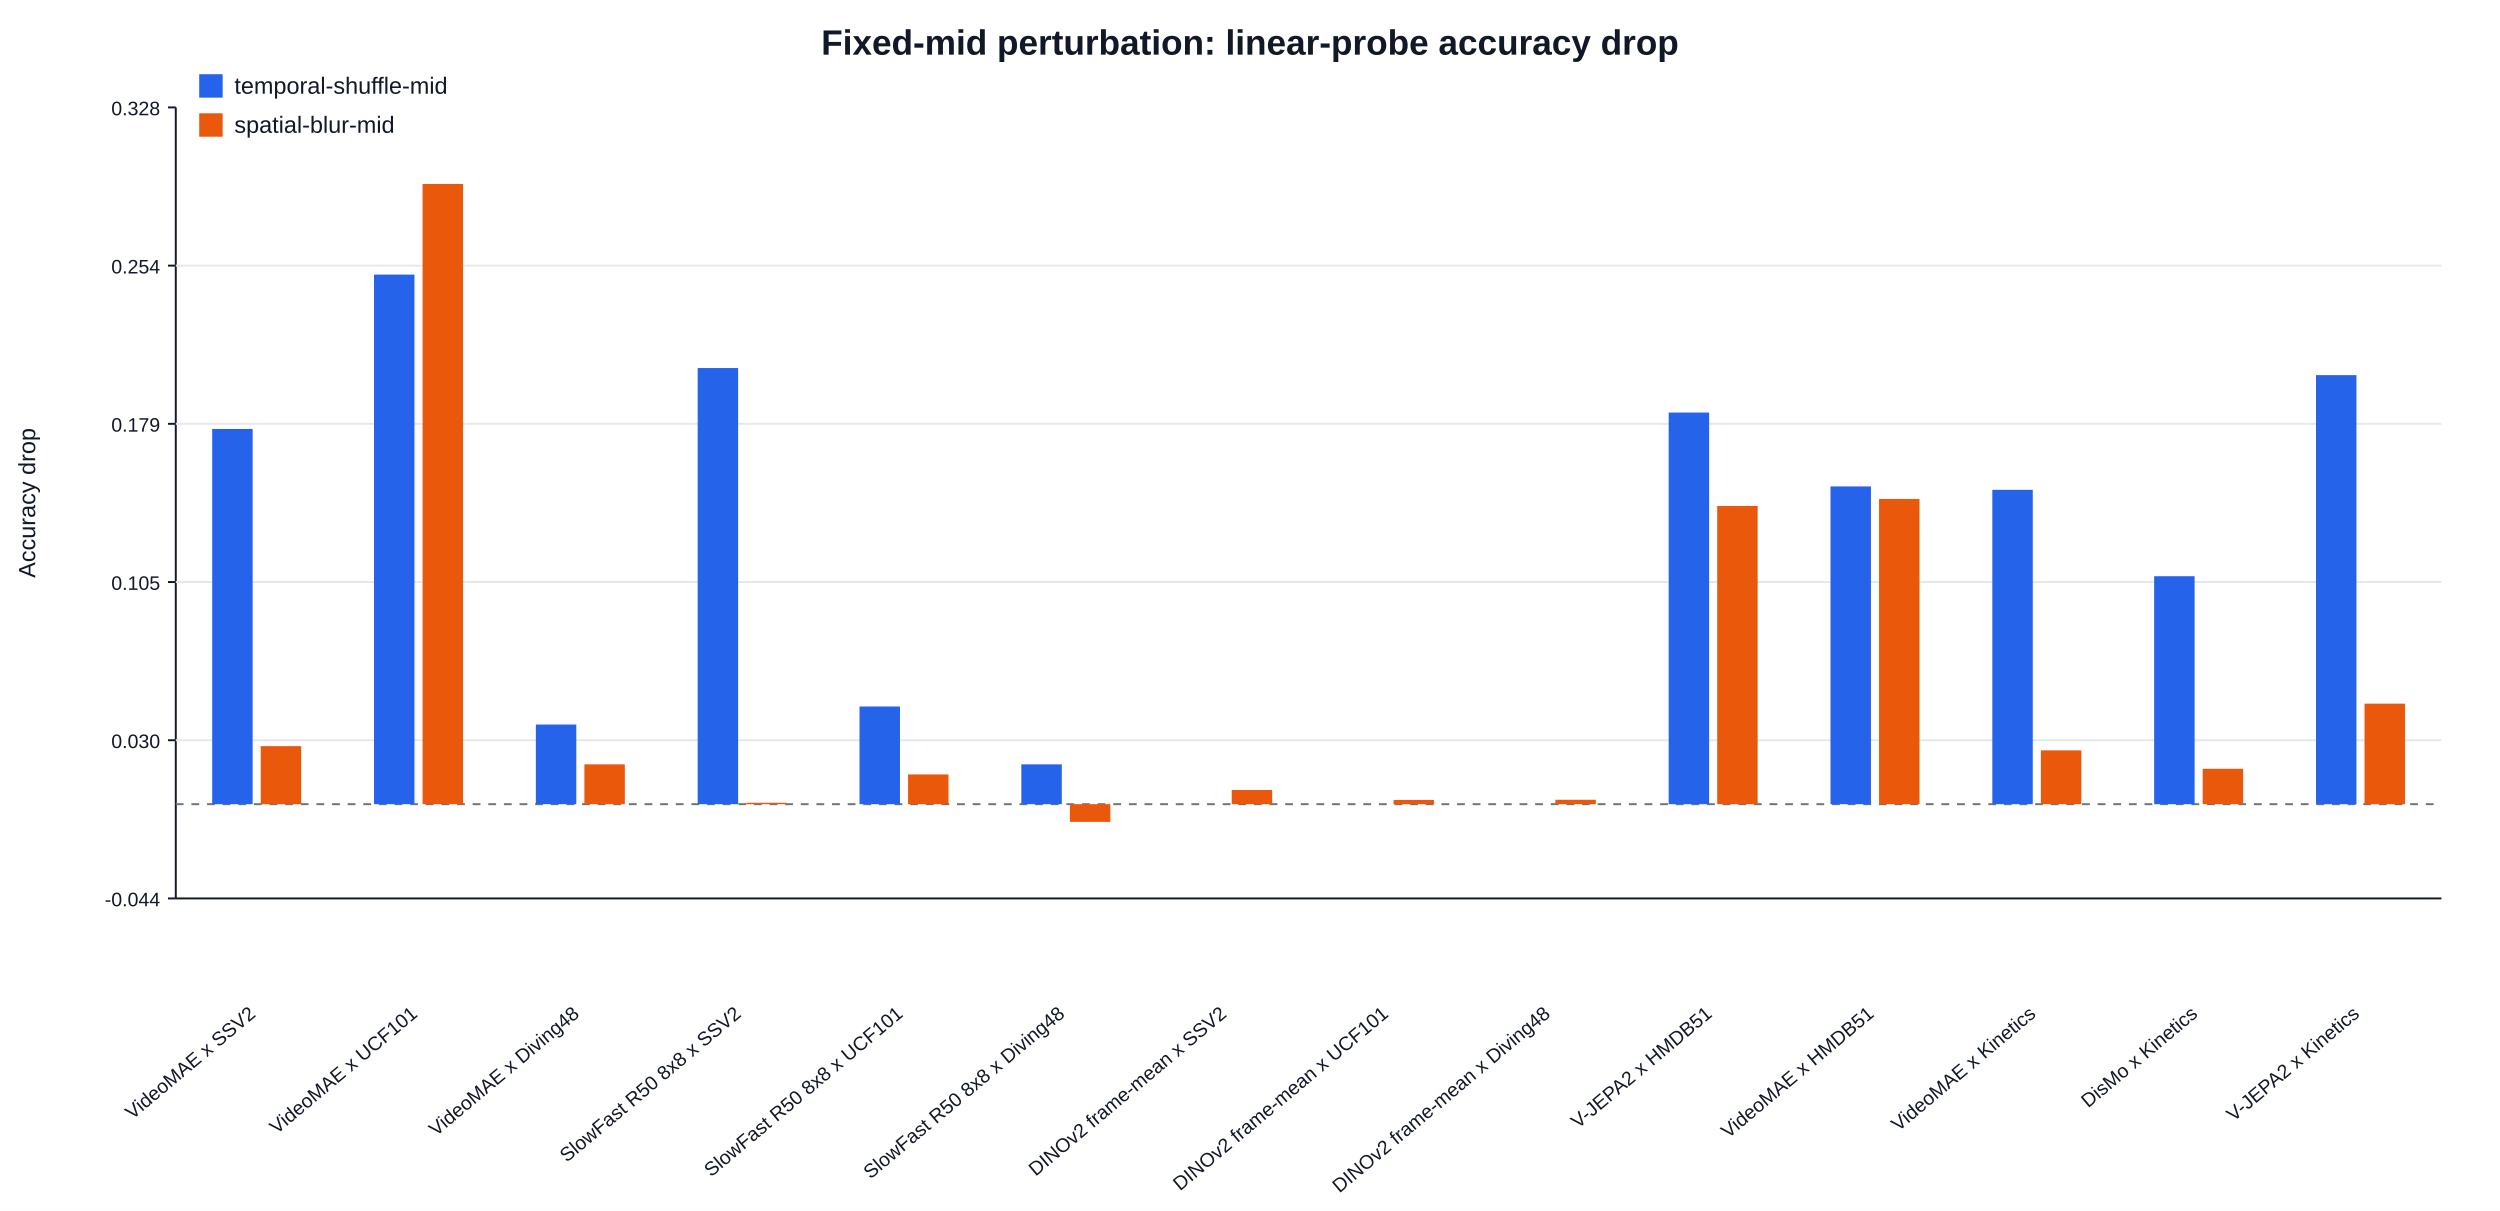
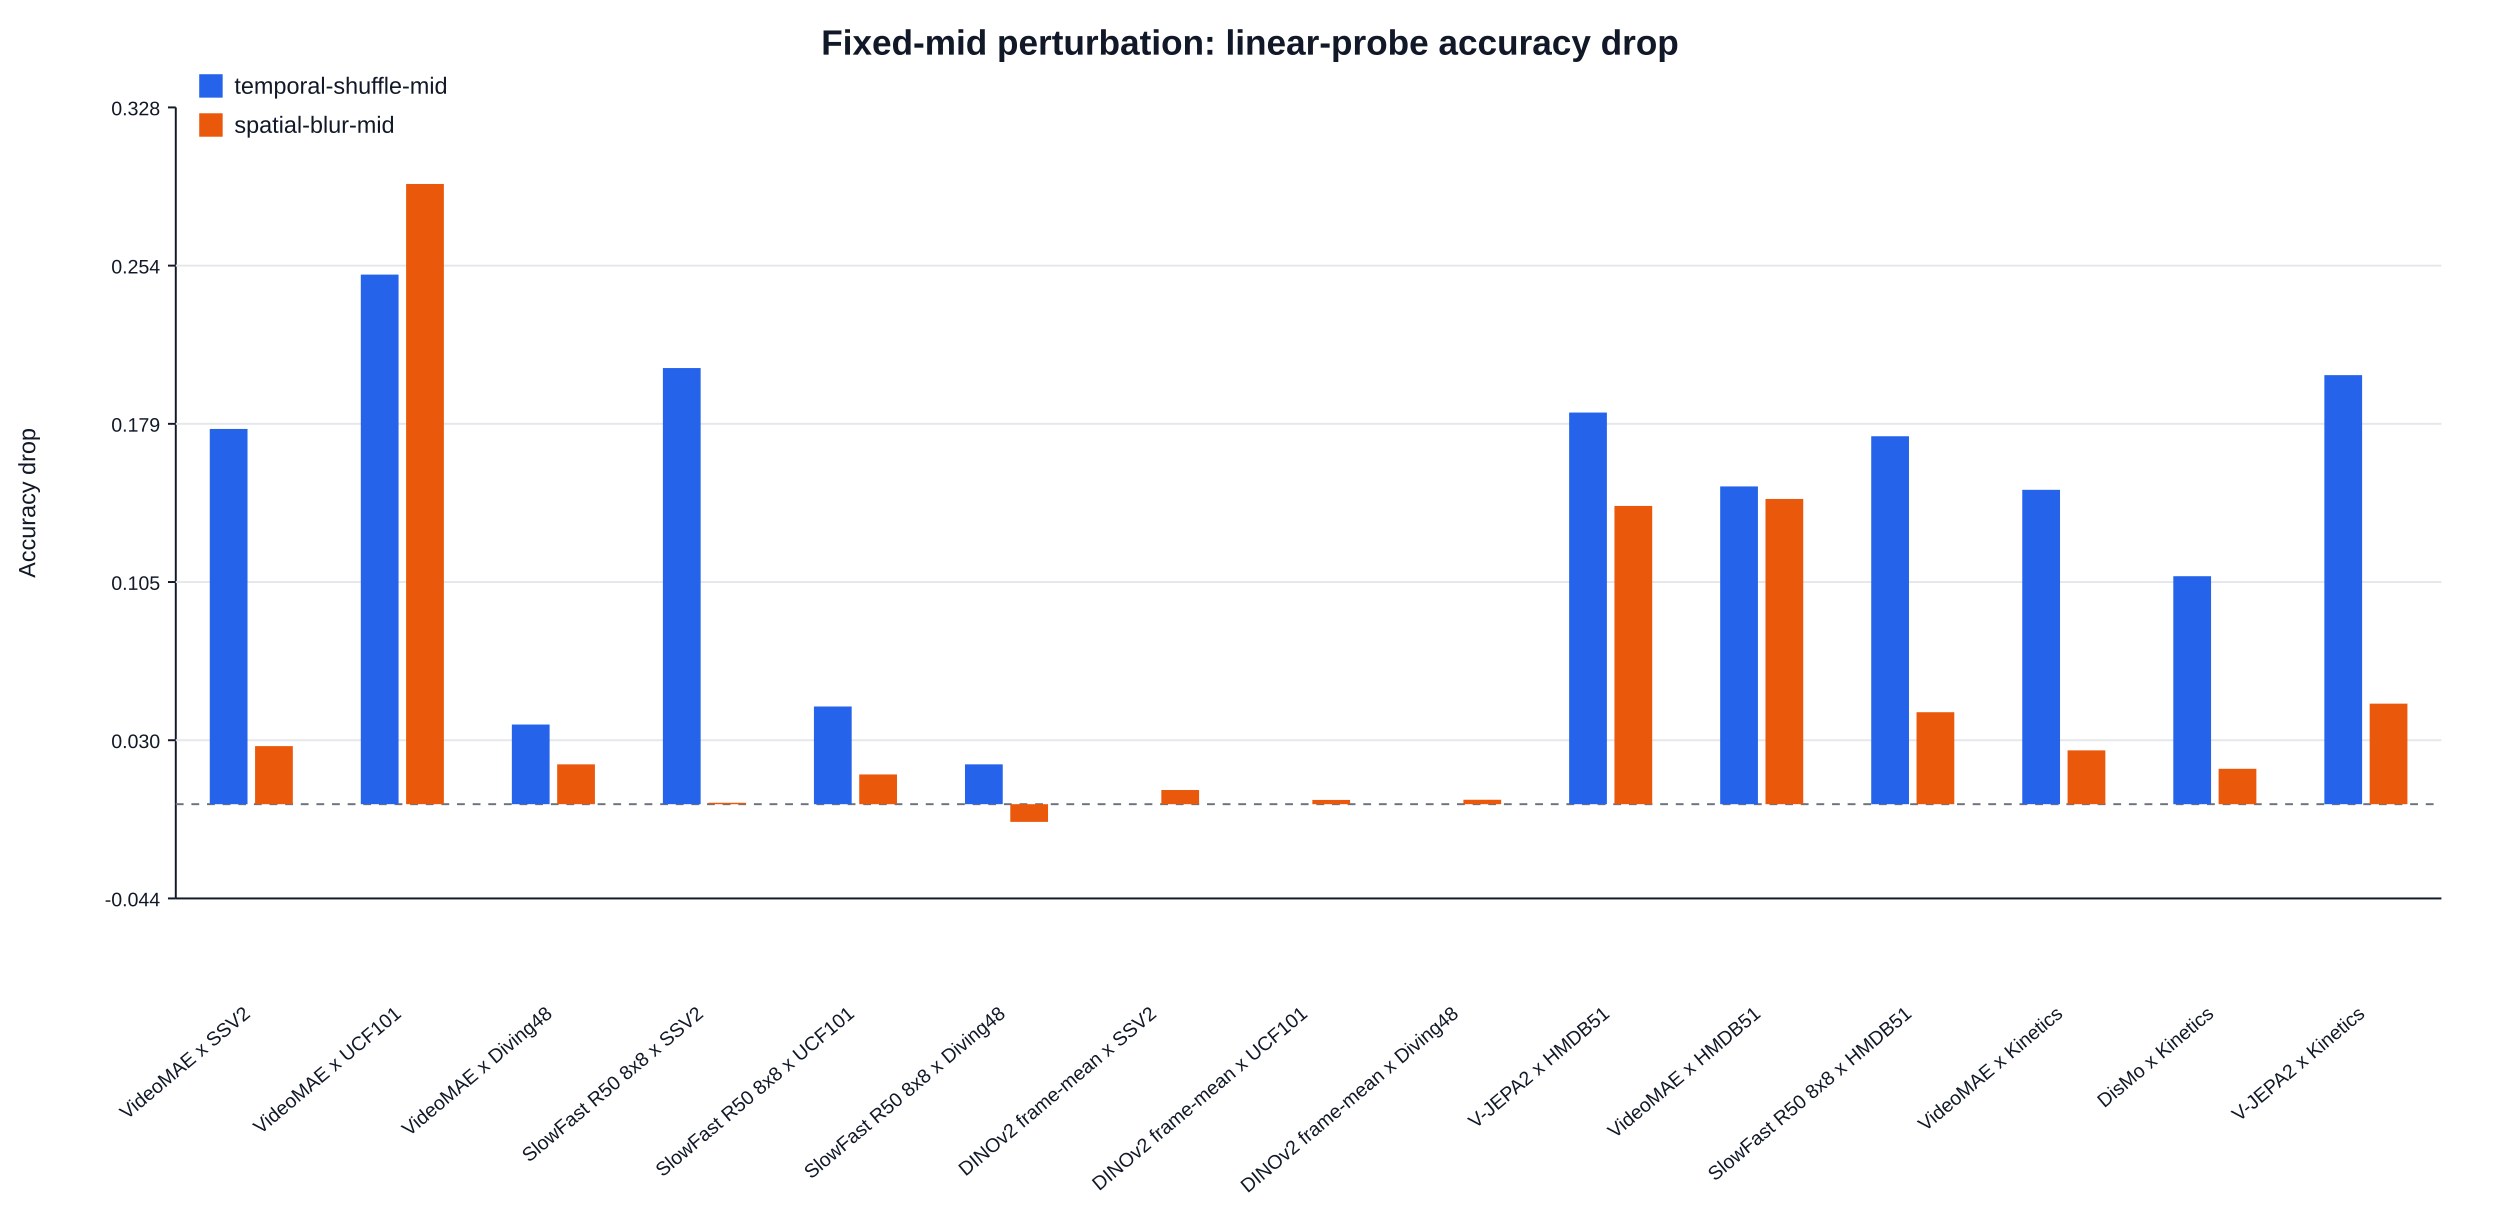
<svg xmlns="http://www.w3.org/2000/svg" width="1280" height="620" viewBox="0 0 1280 620">
  <rect width="100%" height="100%" fill="#ffffff" />
  <style>text { font-family: Arial, Helvetica, sans-serif; fill: #111827; }</style>
  <text x="640.00" y="28.00" font-size="18" font-weight="700" text-anchor="middle">Fixed-mid perturbation: linear-probe accuracy drop</text>
  <text x="18.00" y="257.50" font-size="12" font-weight="400" text-anchor="middle" transform="rotate(-90 18.00 257.50)">Accuracy drop</text>
  <line x1="90" y1="460" x2="1250" y2="460" stroke="#111827" stroke-width="1" />
  <line x1="90" y1="55" x2="90" y2="460" stroke="#111827" stroke-width="1" />
  <line x1="86" y1="460.00" x2="90" y2="460.00" stroke="#111827" />
  <text x="82.00" y="464.00" font-size="10" font-weight="400" text-anchor="end">-0.044</text>
  <line x1="86" y1="379.00" x2="90" y2="379.00" stroke="#111827" />
  <text x="82.00" y="383.00" font-size="10" font-weight="400" text-anchor="end">0.030</text>
  <line x1="90" y1="379.00" x2="1250" y2="379.00" stroke="#e5e7eb" stroke-width="1" />
  <line x1="86" y1="298.00" x2="90" y2="298.00" stroke="#111827" />
  <text x="82.00" y="302.00" font-size="10" font-weight="400" text-anchor="end">0.105</text>
  <line x1="90" y1="298.00" x2="1250" y2="298.00" stroke="#e5e7eb" stroke-width="1" />
  <line x1="86" y1="217.00" x2="90" y2="217.00" stroke="#111827" />
  <text x="82.00" y="221.00" font-size="10" font-weight="400" text-anchor="end">0.179</text>
  <line x1="90" y1="217.00" x2="1250" y2="217.00" stroke="#e5e7eb" stroke-width="1" />
  <line x1="86" y1="136.00" x2="90" y2="136.00" stroke="#111827" />
  <text x="82.00" y="140.00" font-size="10" font-weight="400" text-anchor="end">0.254</text>
  <line x1="90" y1="136.00" x2="1250" y2="136.00" stroke="#e5e7eb" stroke-width="1" />
  <line x1="86" y1="55.00" x2="90" y2="55.00" stroke="#111827" />
  <text x="82.00" y="59.00" font-size="10" font-weight="400" text-anchor="end">0.328</text>
  <line x1="90" y1="411.74" x2="1250" y2="411.74" stroke="#6b7280" stroke-dasharray="4 4" />
-   <rect x="108.64" y="219.62" width="20.71" height="192.13" fill="#2563eb" />
-   <rect x="133.50" y="382.02" width="20.71" height="29.73" fill="#ea580c" />
-   <text x="131.43" y="520.00" font-size="10" font-weight="400" text-anchor="end" transform="rotate(-40 131.43 520.00)">VideoMAE x SSV2</text>
-   <rect x="191.50" y="140.59" width="20.71" height="271.15" fill="#2563eb" />
-   <rect x="216.36" y="94.19" width="20.71" height="317.55" fill="#ea580c" />
-   <text x="214.29" y="520.00" font-size="10" font-weight="400" text-anchor="end" transform="rotate(-40 214.29 520.00)">VideoMAE x UCF101</text>
-   <rect x="274.36" y="370.96" width="20.71" height="40.78" fill="#2563eb" />
-   <rect x="299.21" y="391.35" width="20.71" height="20.39" fill="#ea580c" />
-   <text x="297.14" y="520.00" font-size="10" font-weight="400" text-anchor="end" transform="rotate(-40 297.14 520.00)">VideoMAE x Diving48</text>
-   <rect x="357.21" y="188.44" width="20.71" height="223.30" fill="#2563eb" />
-   <rect x="382.07" y="411.02" width="20.71" height="0.73" fill="#ea580c" />
-   <text x="380.00" y="520.00" font-size="10" font-weight="400" text-anchor="end" transform="rotate(-40 380.00 520.00)">SlowFast R50 8x8 x SSV2</text>
-   <rect x="440.07" y="361.72" width="20.71" height="50.03" fill="#2563eb" />
-   <rect x="464.93" y="396.52" width="20.71" height="15.23" fill="#ea580c" />
-   <text x="462.86" y="520.00" font-size="10" font-weight="400" text-anchor="end" transform="rotate(-40 462.86 520.00)">SlowFast R50 8x8 x UCF101</text>
-   <rect x="522.93" y="391.35" width="20.71" height="20.39" fill="#2563eb" />
-   <rect x="547.79" y="411.74" width="20.71" height="9.06" fill="#ea580c" />
-   <text x="545.71" y="520.00" font-size="10" font-weight="400" text-anchor="end" transform="rotate(-40 545.71 520.00)">SlowFast R50 8x8 x Diving48</text>
-   <rect x="605.79" y="411.74" width="20.71" height="0.00" fill="#2563eb" />
-   <rect x="630.64" y="404.49" width="20.71" height="7.25" fill="#ea580c" />
-   <text x="628.57" y="520.00" font-size="10" font-weight="400" text-anchor="end" transform="rotate(-40 628.57 520.00)">DINOv2 frame-mean x SSV2</text>
-   <rect x="688.64" y="411.74" width="20.71" height="0.00" fill="#2563eb" />
-   <rect x="713.50" y="409.57" width="20.71" height="2.18" fill="#ea580c" />
-   <text x="711.43" y="520.00" font-size="10" font-weight="400" text-anchor="end" transform="rotate(-40 711.43 520.00)">DINOv2 frame-mean x UCF101</text>
-   <rect x="771.50" y="411.74" width="20.71" height="0.00" fill="#2563eb" />
-   <rect x="796.36" y="409.48" width="20.71" height="2.27" fill="#ea580c" />
-   <text x="794.29" y="520.00" font-size="10" font-weight="400" text-anchor="end" transform="rotate(-40 794.29 520.00)">DINOv2 frame-mean x Diving48</text>
-   <rect x="854.36" y="211.23" width="20.71" height="200.52" fill="#2563eb" />
-   <rect x="879.21" y="259.04" width="20.71" height="152.71" fill="#ea580c" />
-   <text x="877.14" y="520.00" font-size="10" font-weight="400" text-anchor="end" transform="rotate(-40 877.14 520.00)">V-JEPA2 x HMDB51</text>
-   <rect x="937.21" y="249.05" width="20.71" height="162.70" fill="#2563eb" />
-   <rect x="962.07" y="255.47" width="20.71" height="156.27" fill="#ea580c" />
-   <text x="960.00" y="520.00" font-size="10" font-weight="400" text-anchor="end" transform="rotate(-40 960.00 520.00)">VideoMAE x HMDB51</text>
-   <rect x="1020.07" y="250.79" width="20.71" height="160.95" fill="#2563eb" />
-   <rect x="1044.93" y="384.19" width="20.71" height="27.55" fill="#ea580c" />
-   <text x="1042.86" y="520.00" font-size="10" font-weight="400" text-anchor="end" transform="rotate(-40 1042.86 520.00)">VideoMAE x Kinetics</text>
-   <rect x="1102.93" y="295.02" width="20.71" height="116.73" fill="#2563eb" />
-   <rect x="1127.79" y="393.62" width="20.71" height="18.13" fill="#ea580c" />
-   <text x="1125.71" y="520.00" font-size="10" font-weight="400" text-anchor="end" transform="rotate(-40 1125.71 520.00)">DisMo x Kinetics</text>
-   <rect x="1185.79" y="192.07" width="20.71" height="219.68" fill="#2563eb" />
-   <rect x="1210.64" y="360.27" width="20.71" height="51.48" fill="#ea580c" />
-   <text x="1208.57" y="520.00" font-size="10" font-weight="400" text-anchor="end" transform="rotate(-40 1208.57 520.00)">V-JEPA2 x Kinetics</text>
+   <rect x="107.40" y="219.62" width="19.33" height="192.13" fill="#2563eb" />
+   <rect x="130.60" y="382.02" width="19.33" height="29.73" fill="#ea580c" />
+   <text x="128.67" y="520.00" font-size="10" font-weight="400" text-anchor="end" transform="rotate(-40 128.67 520.00)">VideoMAE x SSV2</text>
+   <rect x="184.73" y="140.59" width="19.33" height="271.15" fill="#2563eb" />
+   <rect x="207.93" y="94.19" width="19.33" height="317.55" fill="#ea580c" />
+   <text x="206.00" y="520.00" font-size="10" font-weight="400" text-anchor="end" transform="rotate(-40 206.00 520.00)">VideoMAE x UCF101</text>
+   <rect x="262.07" y="370.96" width="19.33" height="40.78" fill="#2563eb" />
+   <rect x="285.27" y="391.35" width="19.33" height="20.39" fill="#ea580c" />
+   <text x="283.33" y="520.00" font-size="10" font-weight="400" text-anchor="end" transform="rotate(-40 283.33 520.00)">VideoMAE x Diving48</text>
+   <rect x="339.40" y="188.44" width="19.33" height="223.30" fill="#2563eb" />
+   <rect x="362.60" y="411.02" width="19.33" height="0.73" fill="#ea580c" />
+   <text x="360.67" y="520.00" font-size="10" font-weight="400" text-anchor="end" transform="rotate(-40 360.67 520.00)">SlowFast R50 8x8 x SSV2</text>
+   <rect x="416.73" y="361.72" width="19.33" height="50.03" fill="#2563eb" />
+   <rect x="439.93" y="396.52" width="19.33" height="15.23" fill="#ea580c" />
+   <text x="438.00" y="520.00" font-size="10" font-weight="400" text-anchor="end" transform="rotate(-40 438.00 520.00)">SlowFast R50 8x8 x UCF101</text>
+   <rect x="494.07" y="391.35" width="19.33" height="20.39" fill="#2563eb" />
+   <rect x="517.27" y="411.74" width="19.33" height="9.06" fill="#ea580c" />
+   <text x="515.33" y="520.00" font-size="10" font-weight="400" text-anchor="end" transform="rotate(-40 515.33 520.00)">SlowFast R50 8x8 x Diving48</text>
+   <rect x="571.40" y="411.74" width="19.33" height="0.00" fill="#2563eb" />
+   <rect x="594.60" y="404.49" width="19.33" height="7.25" fill="#ea580c" />
+   <text x="592.67" y="520.00" font-size="10" font-weight="400" text-anchor="end" transform="rotate(-40 592.67 520.00)">DINOv2 frame-mean x SSV2</text>
+   <rect x="648.73" y="411.74" width="19.33" height="0.00" fill="#2563eb" />
+   <rect x="671.93" y="409.57" width="19.33" height="2.18" fill="#ea580c" />
+   <text x="670.00" y="520.00" font-size="10" font-weight="400" text-anchor="end" transform="rotate(-40 670.00 520.00)">DINOv2 frame-mean x UCF101</text>
+   <rect x="726.07" y="411.74" width="19.33" height="0.00" fill="#2563eb" />
+   <rect x="749.27" y="409.48" width="19.33" height="2.27" fill="#ea580c" />
+   <text x="747.33" y="520.00" font-size="10" font-weight="400" text-anchor="end" transform="rotate(-40 747.33 520.00)">DINOv2 frame-mean x Diving48</text>
+   <rect x="803.40" y="211.23" width="19.33" height="200.52" fill="#2563eb" />
+   <rect x="826.60" y="259.04" width="19.33" height="152.71" fill="#ea580c" />
+   <text x="824.67" y="520.00" font-size="10" font-weight="400" text-anchor="end" transform="rotate(-40 824.67 520.00)">V-JEPA2 x HMDB51</text>
+   <rect x="880.73" y="249.05" width="19.33" height="162.70" fill="#2563eb" />
+   <rect x="903.93" y="255.47" width="19.33" height="156.27" fill="#ea580c" />
+   <text x="902.00" y="520.00" font-size="10" font-weight="400" text-anchor="end" transform="rotate(-40 902.00 520.00)">VideoMAE x HMDB51</text>
+   <rect x="958.07" y="223.36" width="19.33" height="188.39" fill="#2563eb" />
+   <rect x="981.27" y="364.65" width="19.33" height="47.10" fill="#ea580c" />
+   <text x="979.33" y="520.00" font-size="10" font-weight="400" text-anchor="end" transform="rotate(-40 979.33 520.00)">SlowFast R50 8x8 x HMDB51</text>
+   <rect x="1035.40" y="250.79" width="19.33" height="160.95" fill="#2563eb" />
+   <rect x="1058.60" y="384.19" width="19.33" height="27.55" fill="#ea580c" />
+   <text x="1056.67" y="520.00" font-size="10" font-weight="400" text-anchor="end" transform="rotate(-40 1056.67 520.00)">VideoMAE x Kinetics</text>
+   <rect x="1112.73" y="295.02" width="19.33" height="116.73" fill="#2563eb" />
+   <rect x="1135.93" y="393.62" width="19.33" height="18.13" fill="#ea580c" />
+   <text x="1134.00" y="520.00" font-size="10" font-weight="400" text-anchor="end" transform="rotate(-40 1134.00 520.00)">DisMo x Kinetics</text>
+   <rect x="1190.07" y="192.07" width="19.33" height="219.68" fill="#2563eb" />
+   <rect x="1213.27" y="360.27" width="19.33" height="51.48" fill="#ea580c" />
+   <text x="1211.33" y="520.00" font-size="10" font-weight="400" text-anchor="end" transform="rotate(-40 1211.33 520.00)">V-JEPA2 x Kinetics</text>
  <rect x="102" y="38" width="12" height="12" fill="#2563eb" />
  <text x="120.00" y="48.00" font-size="12" font-weight="400" text-anchor="start">temporal-shuffle-mid</text>
  <rect x="102" y="58" width="12" height="12" fill="#ea580c" />
  <text x="120.00" y="68.00" font-size="12" font-weight="400" text-anchor="start">spatial-blur-mid</text>
</svg>
